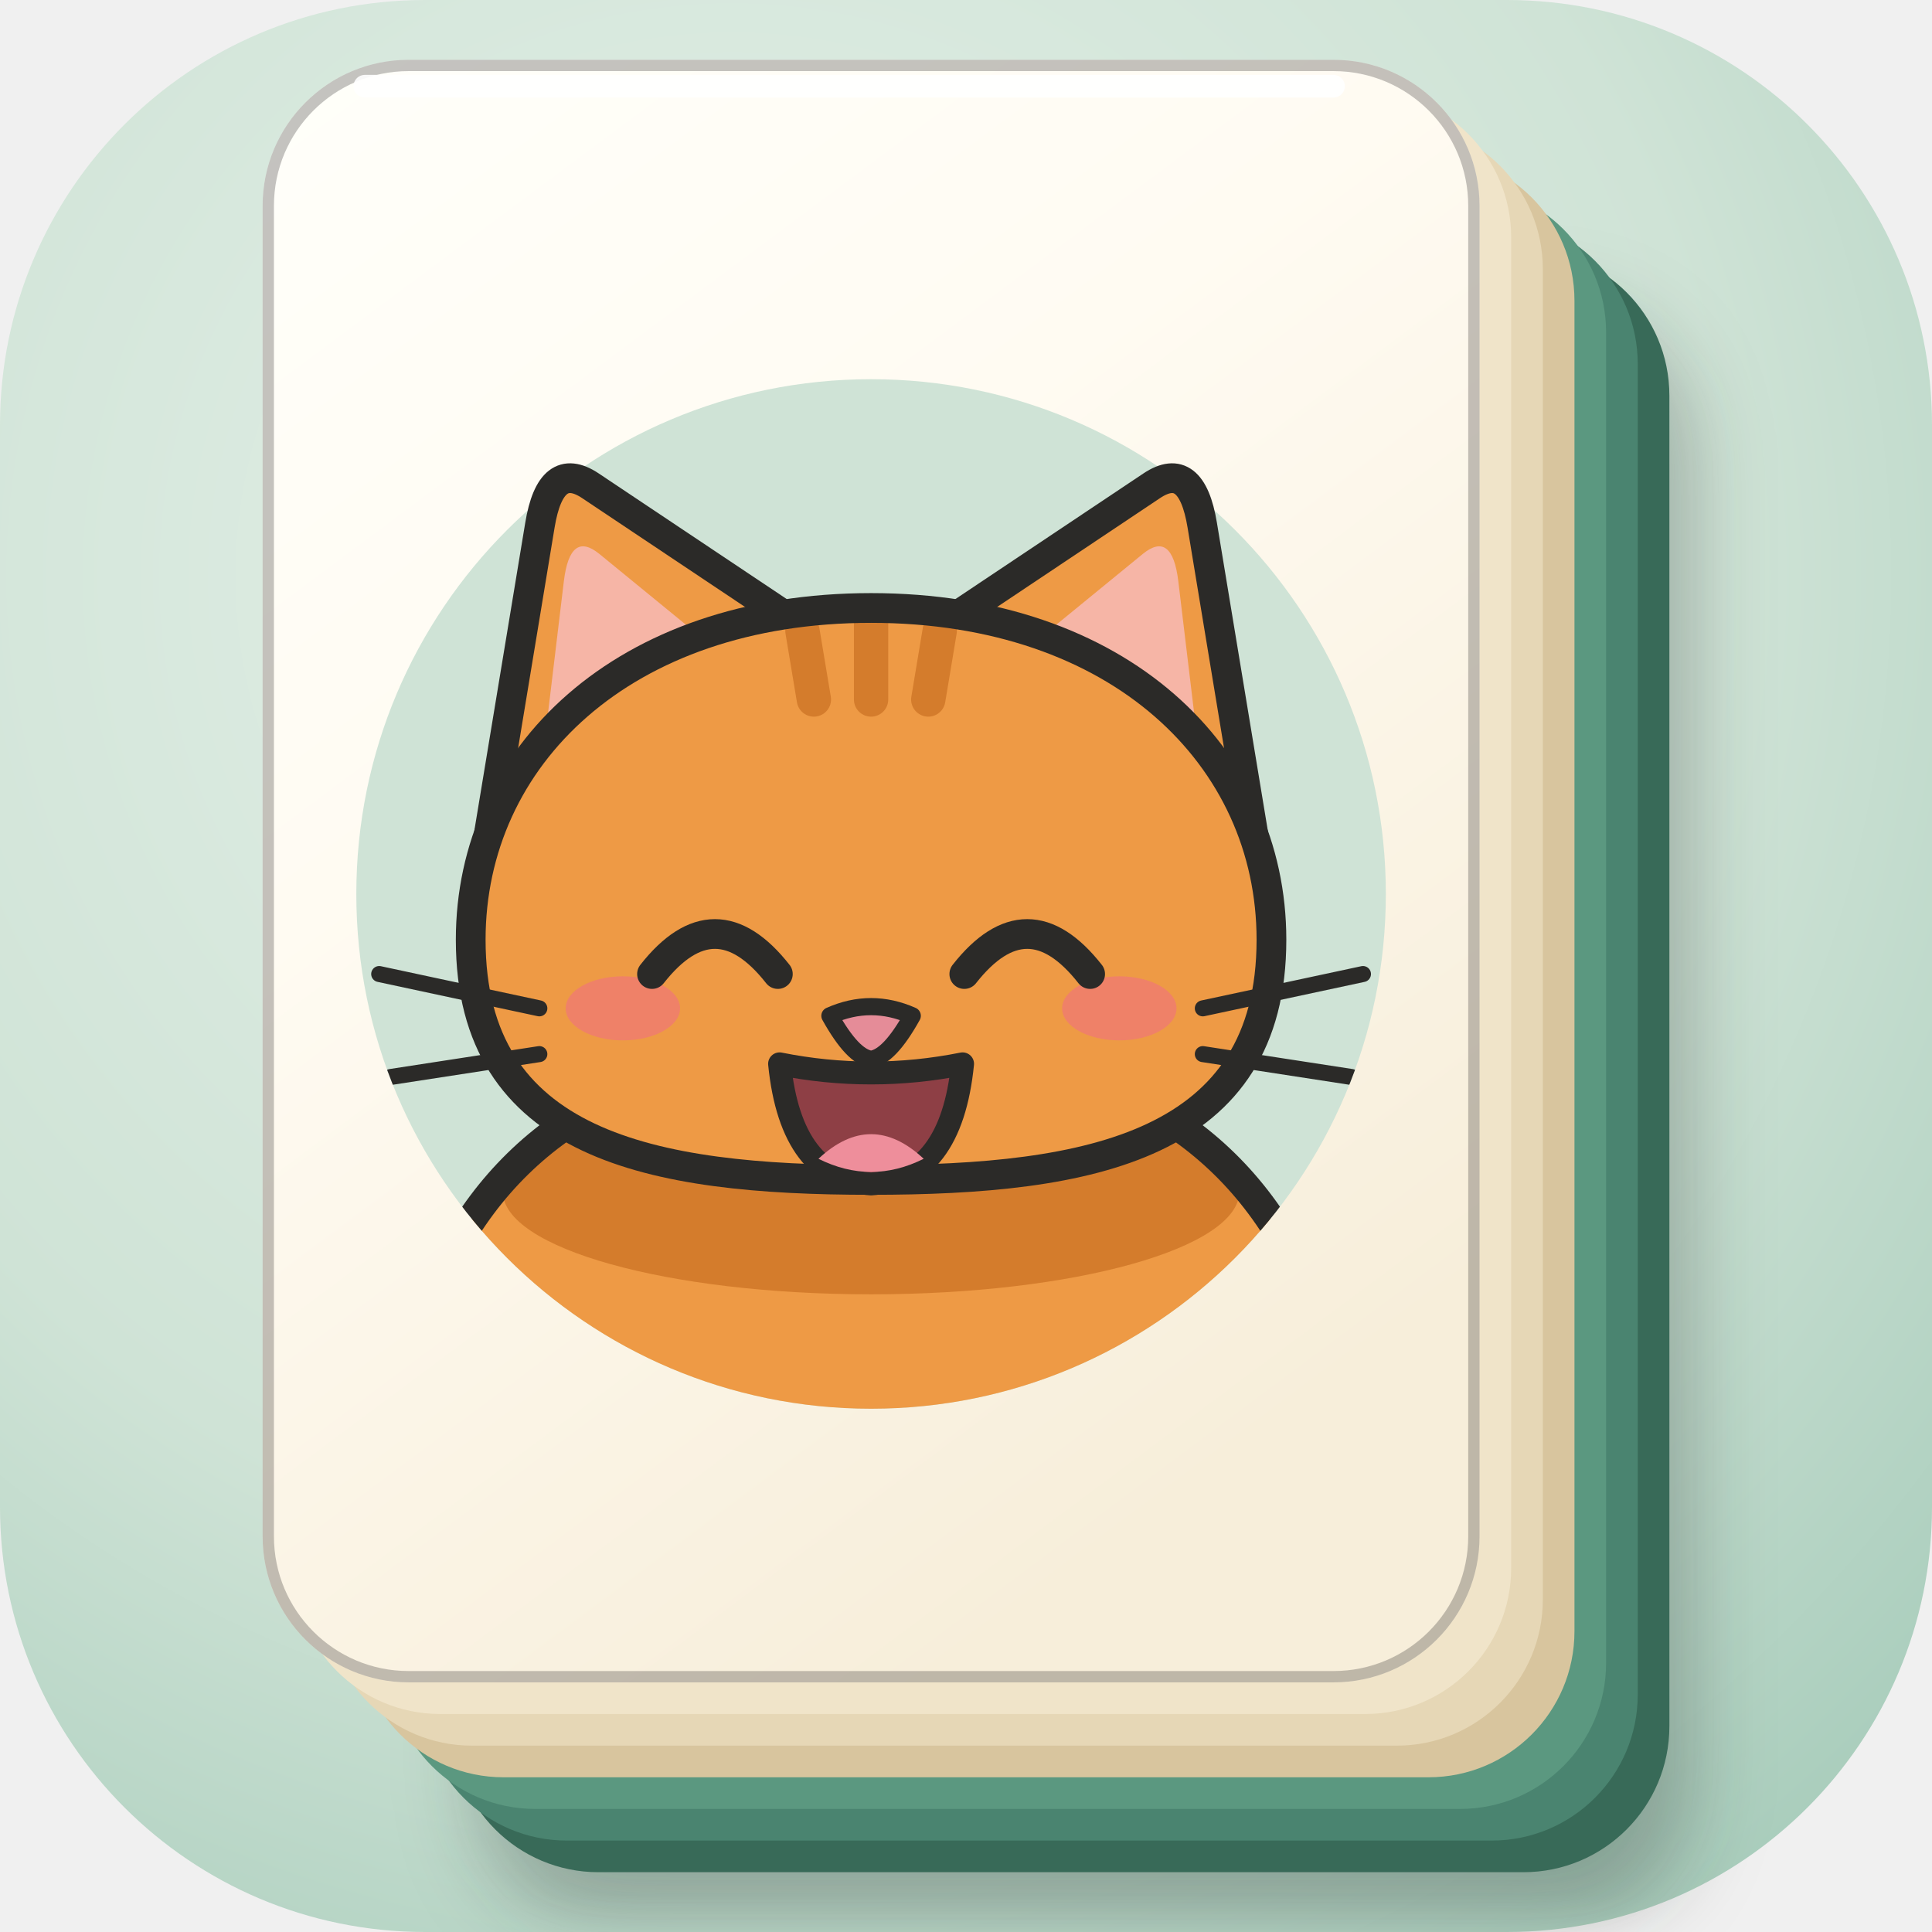
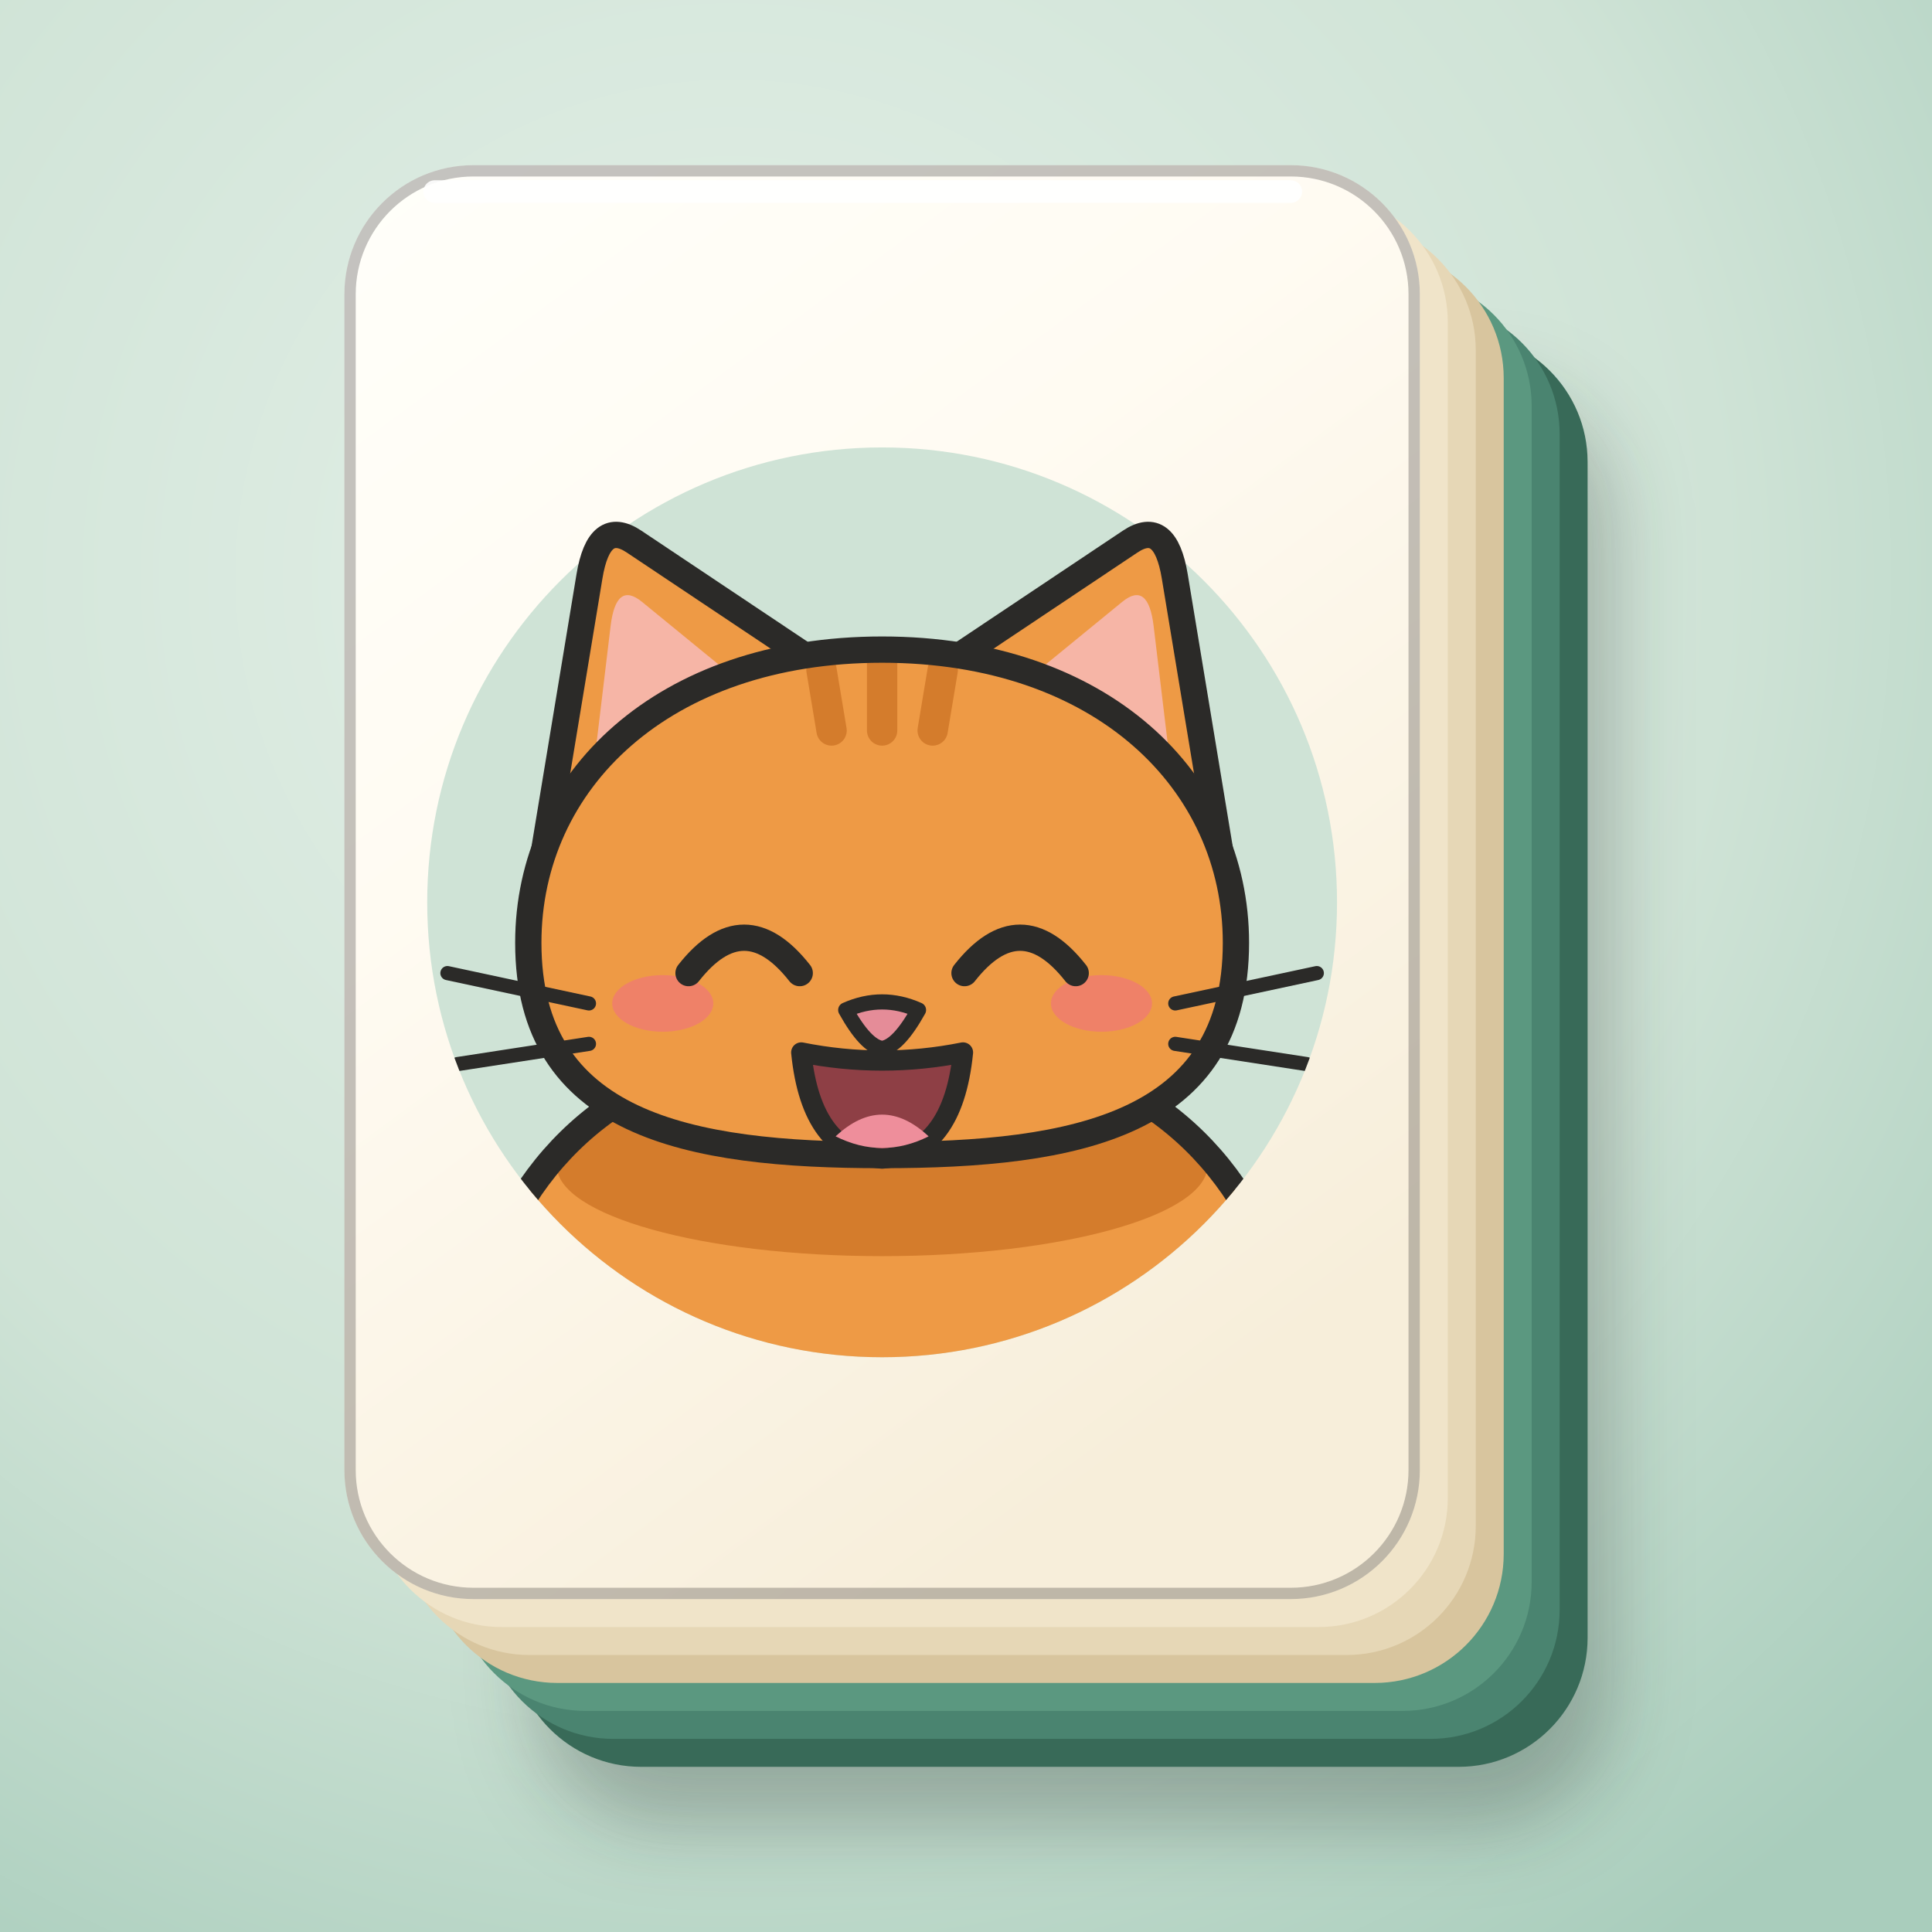
<svg xmlns="http://www.w3.org/2000/svg" viewBox="0 0 1024 1024" width="1024" height="1024">
  <defs>
    <radialGradient id="bg" cx="38%" cy="30%" r="85%">
      <stop offset="0" stop-color="#E4F0E8" />
      <stop offset=".6" stop-color="#CFE3D6" />
      <stop offset="1" stop-color="#A9CDBC" />
    </radialGradient>
    <linearGradient id="face" x1="0" y1="0" x2=".55" y2="1">
      <stop offset="0" stop-color="#FFFFFA" />
      <stop offset=".42" stop-color="#FFFBF2" />
      <stop offset="1" stop-color="#F7EEDA" />
    </linearGradient>
    <filter id="drop" x="-20%" y="-20%" width="150%" height="150%">
      <feGaussianBlur stdDeviation="20.48" />
    </filter>
  </defs>
-   <rect width="1024" height="1024" rx="225.28" fill="url(#bg)" />
-   <rect x="252.098" y="163.03" width="645" height="860" rx="77.4" fill="#1E2822" opacity=".28" filter="url(#drop)" />
-   <rect x="239.81" y="132.31" width="645" height="860" rx="77.4" fill="#386A58" />
-   <rect x="223.04" y="115.54" width="645" height="860" rx="77.4" fill="#4A8470" />
-   <rect x="206.27" y="98.77" width="645" height="860" rx="77.4" fill="#5B9880" />
-   <rect x="189.5" y="82" width="645" height="860" rx="77.4" fill="#D8C59E" />
-   <rect x="172.73" y="65.23" width="645" height="860" rx="77.4" fill="#E6D7B6" />
-   <rect x="155.96" y="48.46" width="645" height="860" rx="77.4" fill="#F0E4C9" />
-   <rect x="139.19" y="31.69" width="645" height="860" rx="77.4" fill="url(#face)" />
-   <rect x="142.19" y="34.69" width="639" height="854" rx="74.4" fill="none" stroke="#2B2A28" stroke-opacity=".28" stroke-width="6" />
-   <path d="M193.37,45.69 H706.79" stroke="#fff" stroke-opacity=".9" stroke-width="12" stroke-linecap="round" />
-   <svg x="158.54" y="158.54" width="606.3" height="606.3" viewBox="0 0 100 100">
+   <rect width="1024" height="1024" fill="url(#bg)" />
+   <rect x="283.748" y="207.18" width="570" height="760" rx="68.4" fill="#1E2822" opacity=".28" filter="url(#drop)" />
+   <rect x="271.46" y="176.46" width="570" height="760" rx="68.4" fill="#386A58" />
+   <rect x="256.64" y="161.64" width="570" height="760" rx="68.4" fill="#4A8470" />
+   <rect x="241.82" y="146.82" width="570" height="760" rx="68.4" fill="#5B9880" />
+   <rect x="227" y="132" width="570" height="760" rx="68.4" fill="#D8C59E" />
+   <rect x="212.18" y="117.18" width="570" height="760" rx="68.4" fill="#E6D7B6" />
+   <rect x="197.36" y="102.36" width="570" height="760" rx="68.4" fill="#F0E4C9" />
+   <rect x="182.54" y="87.54" width="570" height="760" rx="68.4" fill="url(#face)" />
+   <rect x="185.54" y="90.54" width="564" height="754" rx="65.4" fill="none" stroke="#2B2A28" stroke-opacity=".28" stroke-width="6" />
+   <path d="M230.42,101.54 H684.14" stroke="#fff" stroke-opacity=".9" stroke-width="12" stroke-linecap="round" />
+   <svg x="199.64" y="199.64" width="535.8" height="535.8" viewBox="0 0 100 100">
    <defs>
      <clipPath id="marmalade-frame">
        <circle cx="50" cy="52" r="45" />
        <rect x="0" y="0" width="100" height="52" />
      </clipPath>
      <clipPath id="marmalade-head">
        <path d="M50,27 C71.7,27 85,40 85,56 C85,74 69.25,77 50,77 C30.75,77 15,74 15,56 C15,40 28.3,27 50,27 Z" />
      </clipPath>
      <clipPath id="marmalade-body">
        <path d="M27,70 C15,76 9,88 8,104 L92,104 C91,88 85,76 73,70 Z" />
      </clipPath>
    </defs>
    <g id="backdrop">
      <circle cx="50" cy="52" r="45" fill="#CFE3D6" />
    </g>
    <g id="cat" clip-path="url(#marmalade-frame)" stroke-linejoin="round" stroke-linecap="round">
      <path d="M27,70 C15,76 9,88 8,104 L92,104 C91,88 85,76 73,70 Z" fill="#EE9A45" />
      <g clip-path="url(#marmalade-body)">
        <ellipse cx="50" cy="78" rx="32.2" ry="9" fill="#D47C2C" />
      </g>
      <path d="M27,70 C15,76 9,88 8,104 L92,104 C91,88 85,76 73,70 Z" fill="none" stroke="#2B2A28" stroke-width="2.6" />
      <g id="head">
        <path d="M16.05,50 L21.05,19.76 Q22,14 25.47,16.32 L43.7,28.5 Z" fill="#EE9A45" stroke="#2B2A28" stroke-width="2.6" stroke-linejoin="round" />
        <path d="M20.98,42.67 L23.14,24.68 Q23.68,20.19 26.24,22.27 L36.46,30.63 Z" fill="#F6B5A6" />
        <g transform="translate(100 0) scale(-1 1)">
          <path d="M16.05,50 L21.05,19.76 Q22,14 25.47,16.32 L43.7,28.5 Z" fill="#EE9A45" stroke="#2B2A28" stroke-width="2.6" stroke-linejoin="round" />
          <path d="M20.98,42.67 L23.14,24.68 Q23.68,20.19 26.24,22.27 L36.46,30.63 Z" fill="#F6B5A6" />
        </g>
        <path d="M50,27 C71.7,27 85,40 85,56 C85,74 69.25,77 50,77 C30.75,77 15,74 15,56 C15,40 28.3,27 50,27 Z" fill="#EE9A45" />
        <g clip-path="url(#marmalade-head)">
          <path d="M44,29 L45,35" fill="none" stroke="#D47C2C" stroke-width="3" stroke-linecap="round" />
          <path d="M50,27 V35" fill="none" stroke="#D47C2C" stroke-width="3" stroke-linecap="round" />
          <path d="M56,29 L55,35" fill="none" stroke="#D47C2C" stroke-width="3" stroke-linecap="round" />
        </g>
        <path d="M50,27 C71.7,27 85,40 85,56 C85,74 69.25,77 50,77 C30.75,77 15,74 15,56 C15,40 28.3,27 50,27 Z" fill="none" stroke="#2B2A28" stroke-width="2.6" />
        <ellipse cx="28.3" cy="62" rx="5" ry="2.8" fill="#F07C6E" opacity="0.85" />
        <ellipse cx="71.7" cy="62" rx="5" ry="2.8" fill="#F07C6E" opacity="0.85" />
        <path d="M21,62 L7,59 M21,66 L8,68" stroke="#2B2A28" stroke-width="1.4" stroke-linecap="round" fill="none" />
        <g transform="translate(100 0) scale(-1 1)">
          <path d="M21,62 L7,59 M21,66 L8,68" stroke="#2B2A28" stroke-width="1.4" stroke-linecap="round" fill="none" />
        </g>
        <path d="M30.85,59 Q36.35,52 41.85,59" fill="none" stroke="#2B2A28" stroke-width="2.6" stroke-linecap="round" />
        <path d="M58.15,59 Q63.65,52 69.15,59" fill="none" stroke="#2B2A28" stroke-width="2.6" stroke-linecap="round" />
        <path d="M46.4,62.65 Q50,61.05 53.6,62.65 Q51.6,66.25 50,66.45 Q48.4,66.25 46.4,62.65 Z" fill="#E58C98" stroke="#2B2A28" stroke-width="1.5" stroke-linejoin="round" />
        <path d="M42,66.85 Q50,68.45 58,66.85 Q57,76.85 50,77.35 Q43,76.85 42,66.85 Z" fill="#8E3F45" stroke="#2B2A28" stroke-width="2" stroke-linejoin="round" />
        <path d="M45.4,75.15 Q50,70.85 54.6,75.15 Q50,77.45 45.4,75.15 Z" fill="#EE8E9B" />
      </g>
    </g>
  </svg>
</svg>
